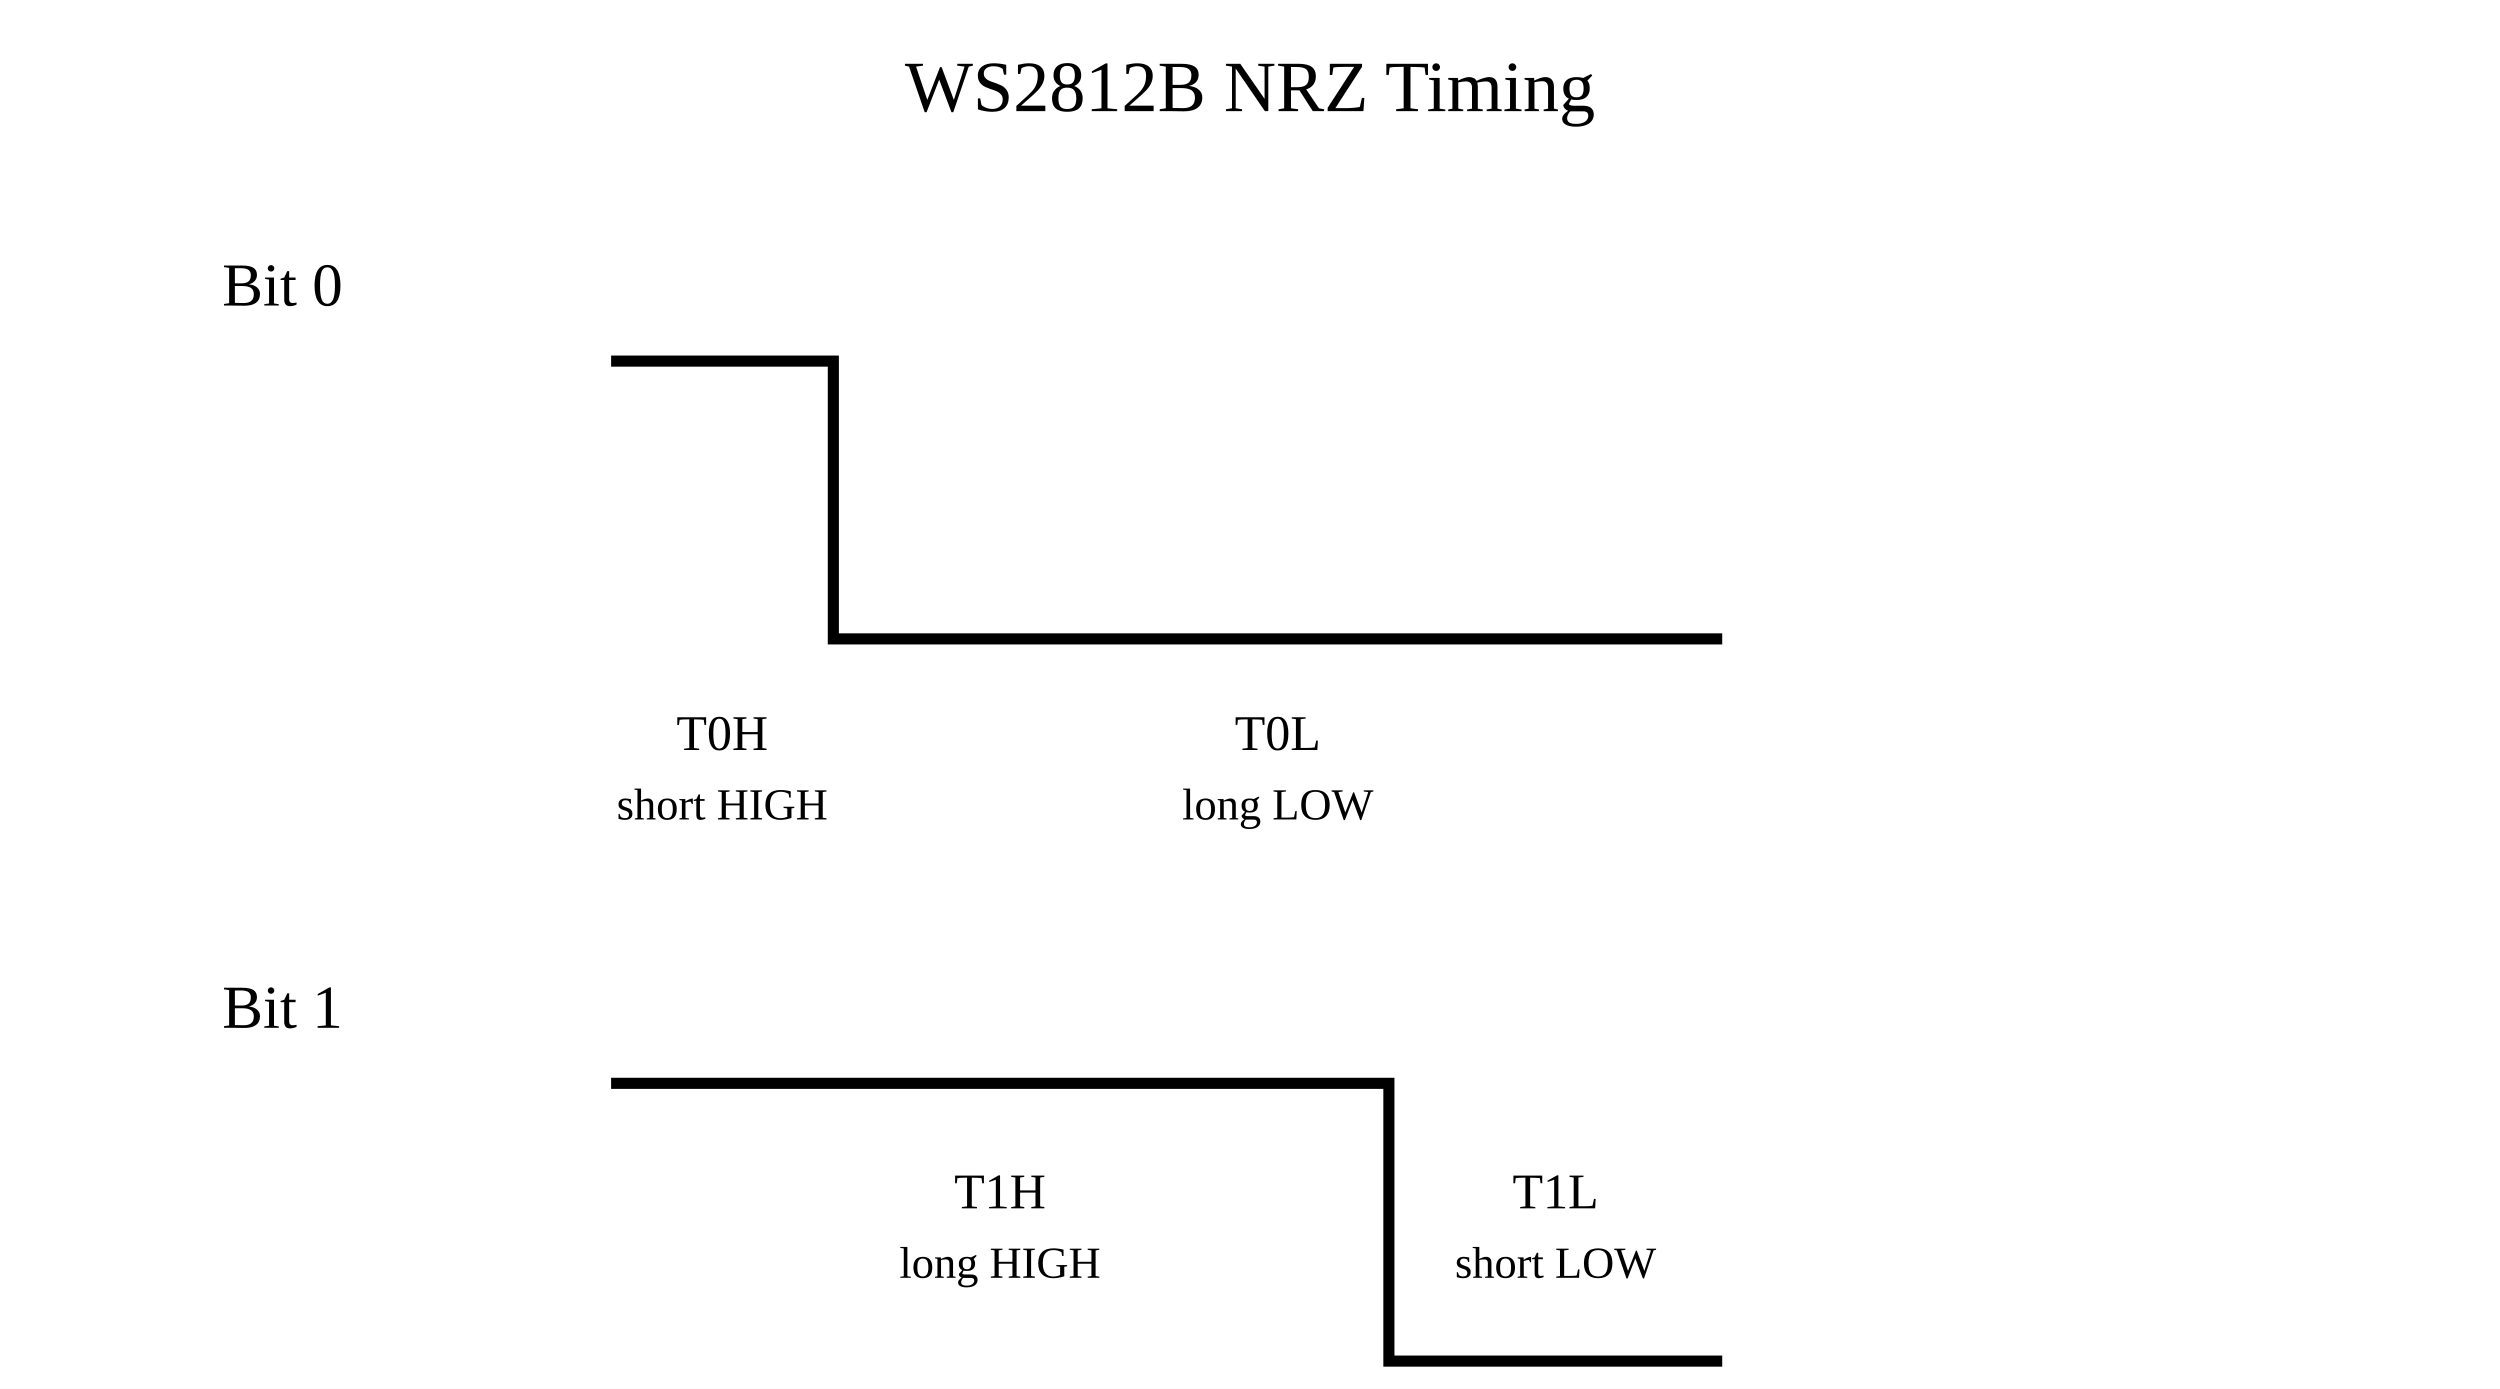
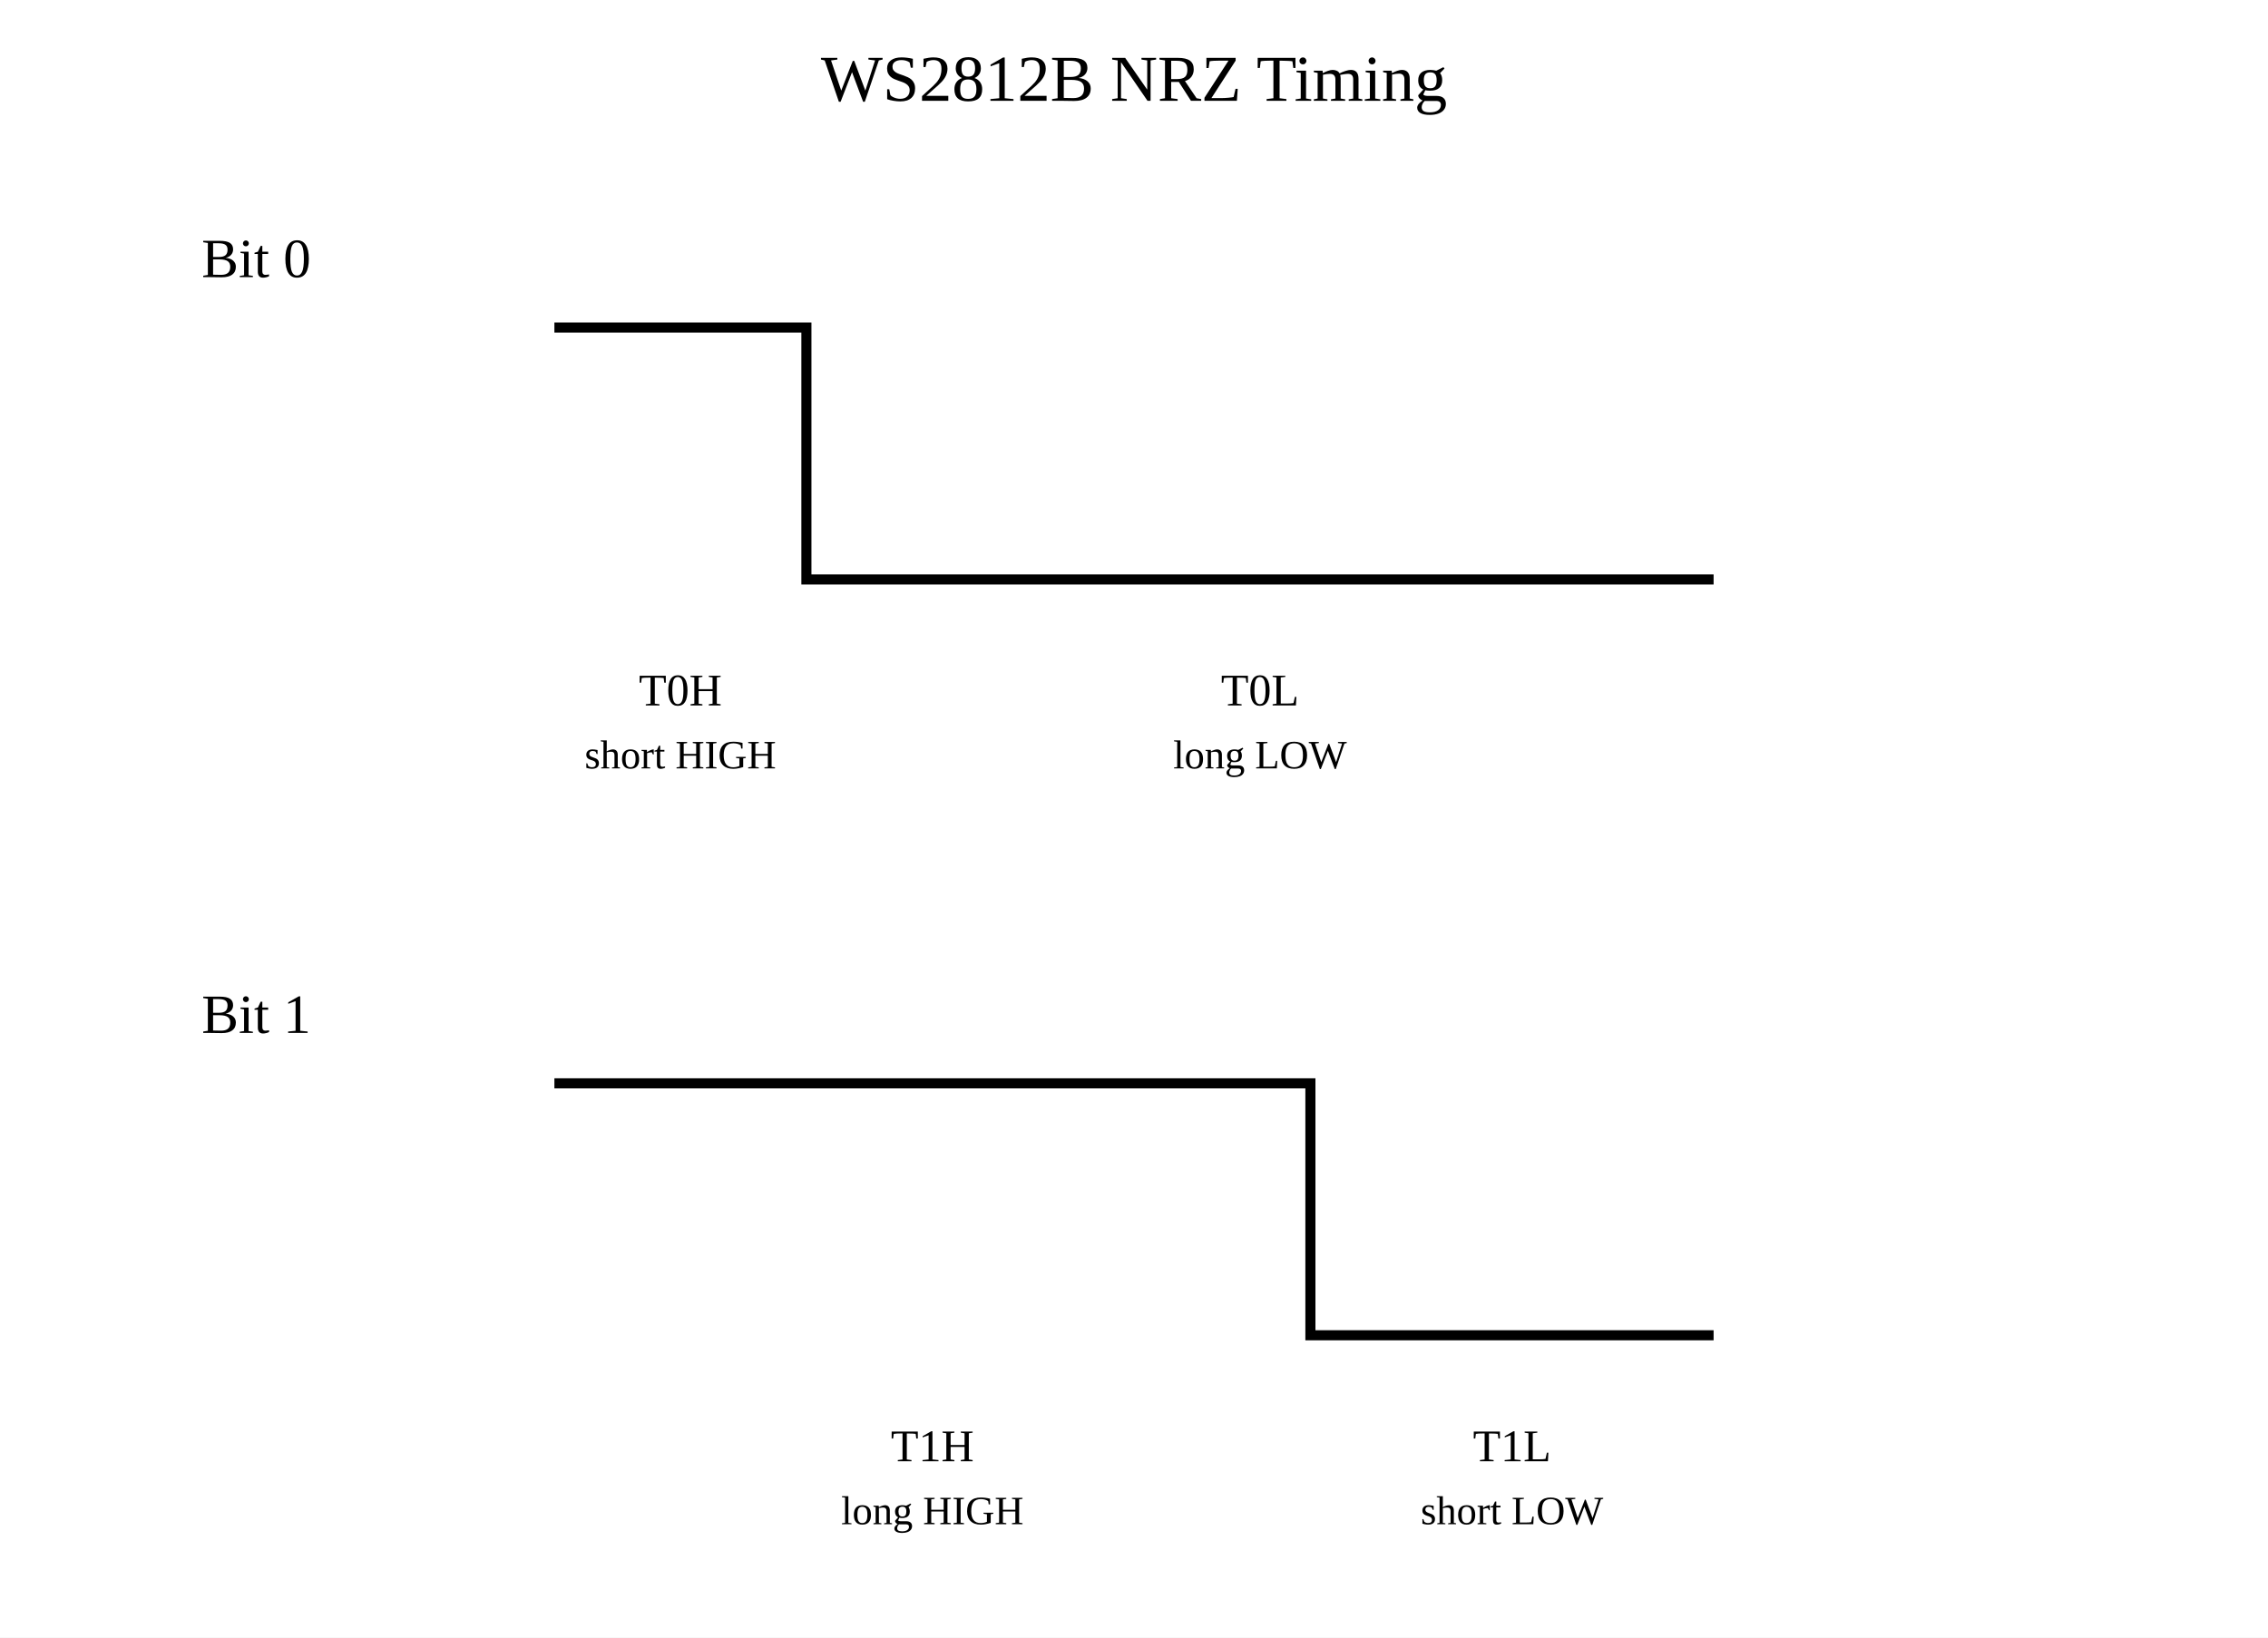
- <svg xmlns="http://www.w3.org/2000/svg" width="900" height="500">
-   <rect width="900" height="500" fill="white" />
+ <svg xmlns="http://www.w3.org/2000/svg" width="900" height="650">
+   <rect width="900" height="650" fill="white" />
  <text x="450" y="40" text-anchor="middle" font-size="26">WS2812B NRZ Timing</text>
  <text x="80" y="110" font-size="22">Bit 0</text>
-   <path d="M220 130 H300 V230 H620" fill="none" stroke="black" stroke-width="4" />
-   <text x="260" y="270" text-anchor="middle" font-size="18">T0H</text>
-   <text x="460" y="270" text-anchor="middle" font-size="18">T0L</text>
-   <text x="260" y="295" text-anchor="middle" font-size="16">short HIGH</text>
-   <text x="460" y="295" text-anchor="middle" font-size="16">long LOW</text>
-   <text x="80" y="370" font-size="22">Bit 1</text>
-   <path d="M220 390 H500 V490 H620" fill="none" stroke="black" stroke-width="4" />
-   <text x="360" y="435" text-anchor="middle" font-size="18">T1H</text>
-   <text x="360" y="460" text-anchor="middle" font-size="16">long HIGH</text>
-   <text x="560" y="435" text-anchor="middle" font-size="18">T1L</text>
-   <text x="560" y="460" text-anchor="middle" font-size="16">short LOW</text>
+   <path d="M220 130 H320 V230 H680" fill="none" stroke="black" stroke-width="4" />
+   <text x="270" y="280" text-anchor="middle" font-size="18">T0H</text>
+   <text x="270" y="305" text-anchor="middle" font-size="16">short HIGH</text>
+   <text x="500" y="280" text-anchor="middle" font-size="18">T0L</text>
+   <text x="500" y="305" text-anchor="middle" font-size="16">long LOW</text>
+   <text x="80" y="410" font-size="22">Bit 1</text>
+   <path d="M220 430 H520 V530 H680" fill="none" stroke="black" stroke-width="4" />
+   <text x="370" y="580" text-anchor="middle" font-size="18">T1H</text>
+   <text x="370" y="605" text-anchor="middle" font-size="16">long HIGH</text>
+   <text x="600" y="580" text-anchor="middle" font-size="18">T1L</text>
+   <text x="600" y="605" text-anchor="middle" font-size="16">short LOW</text>
</svg>
